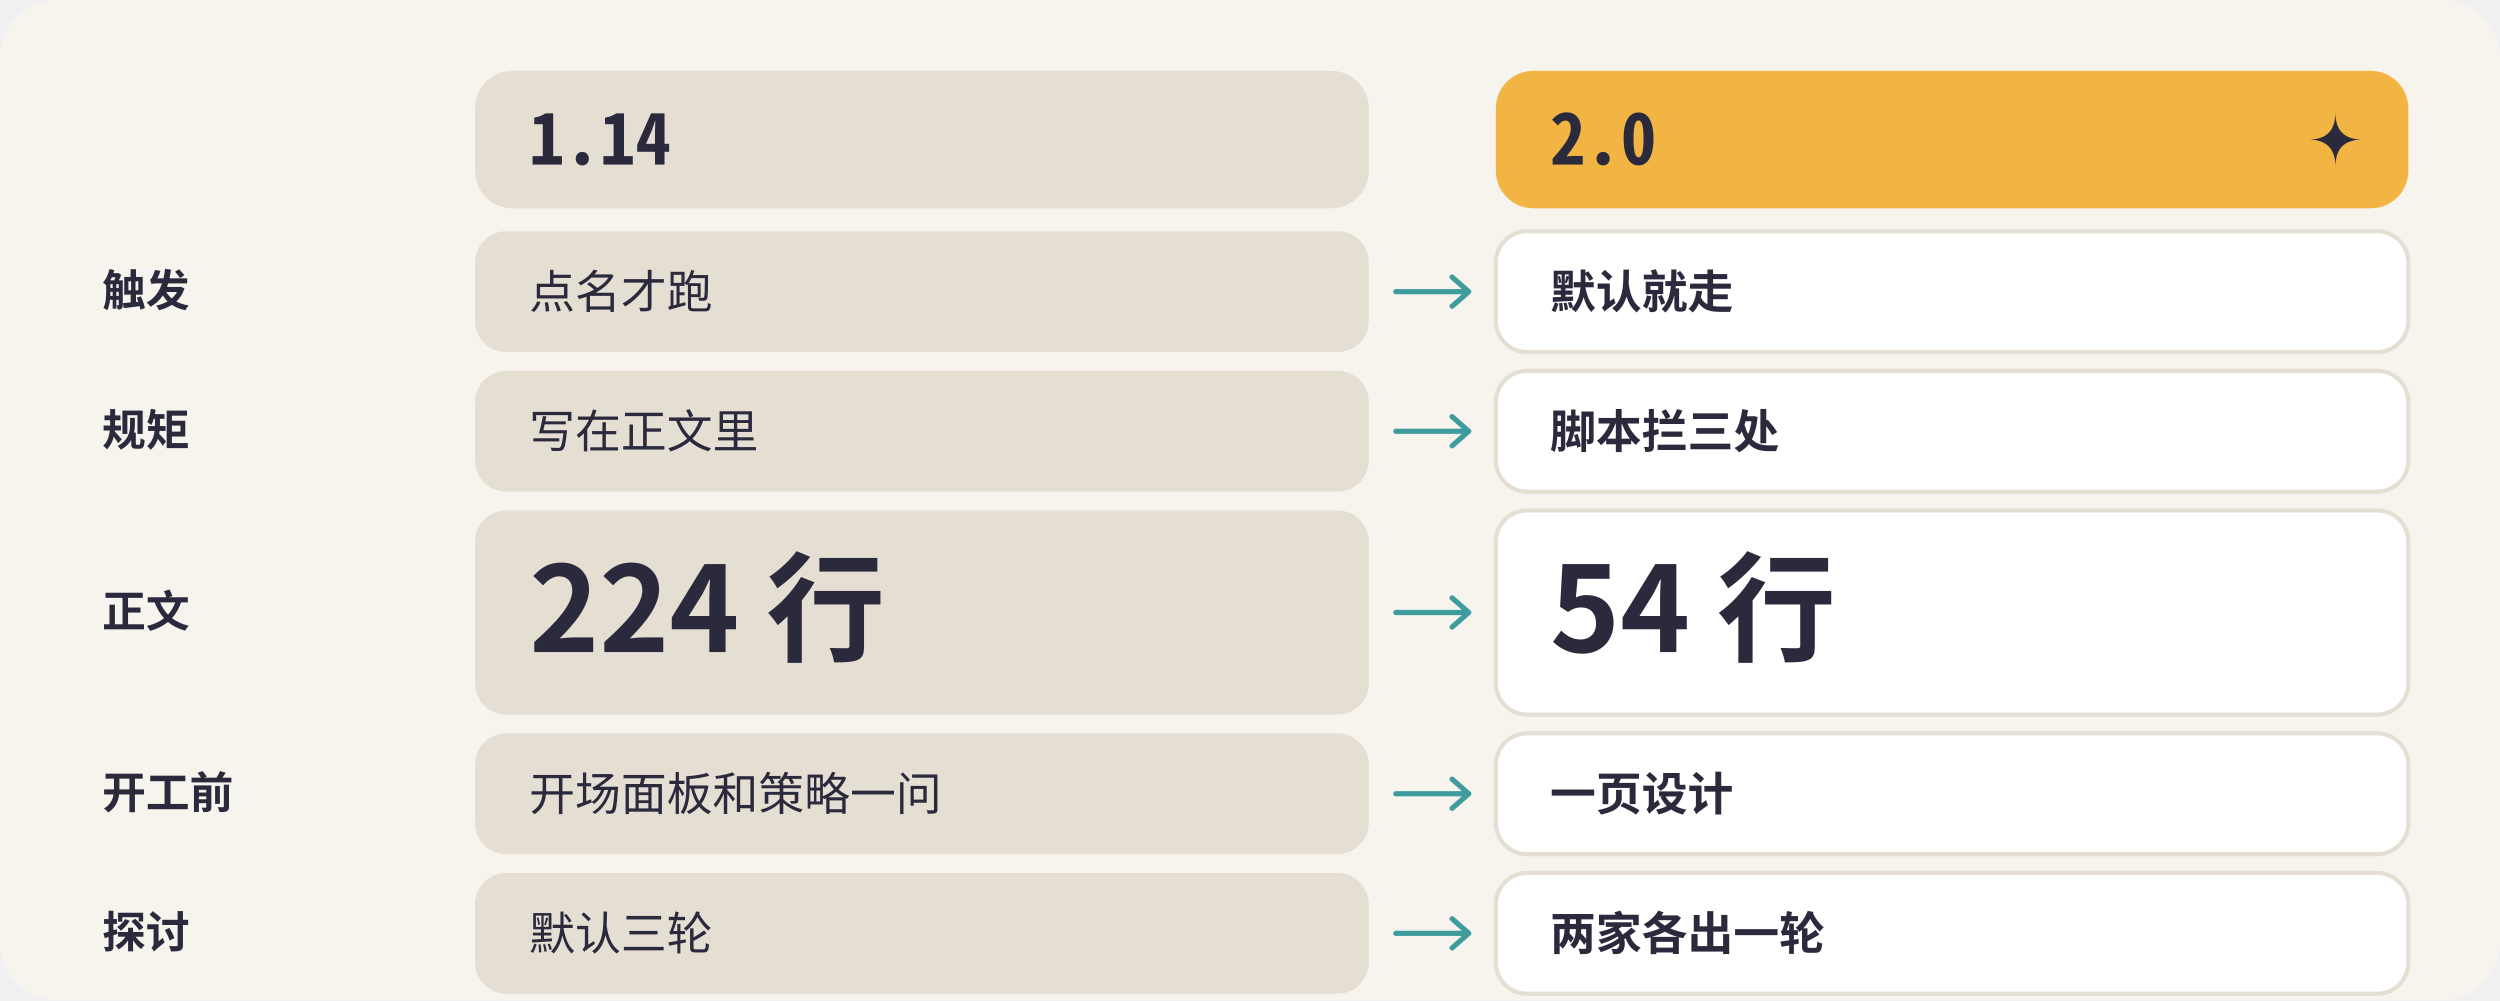
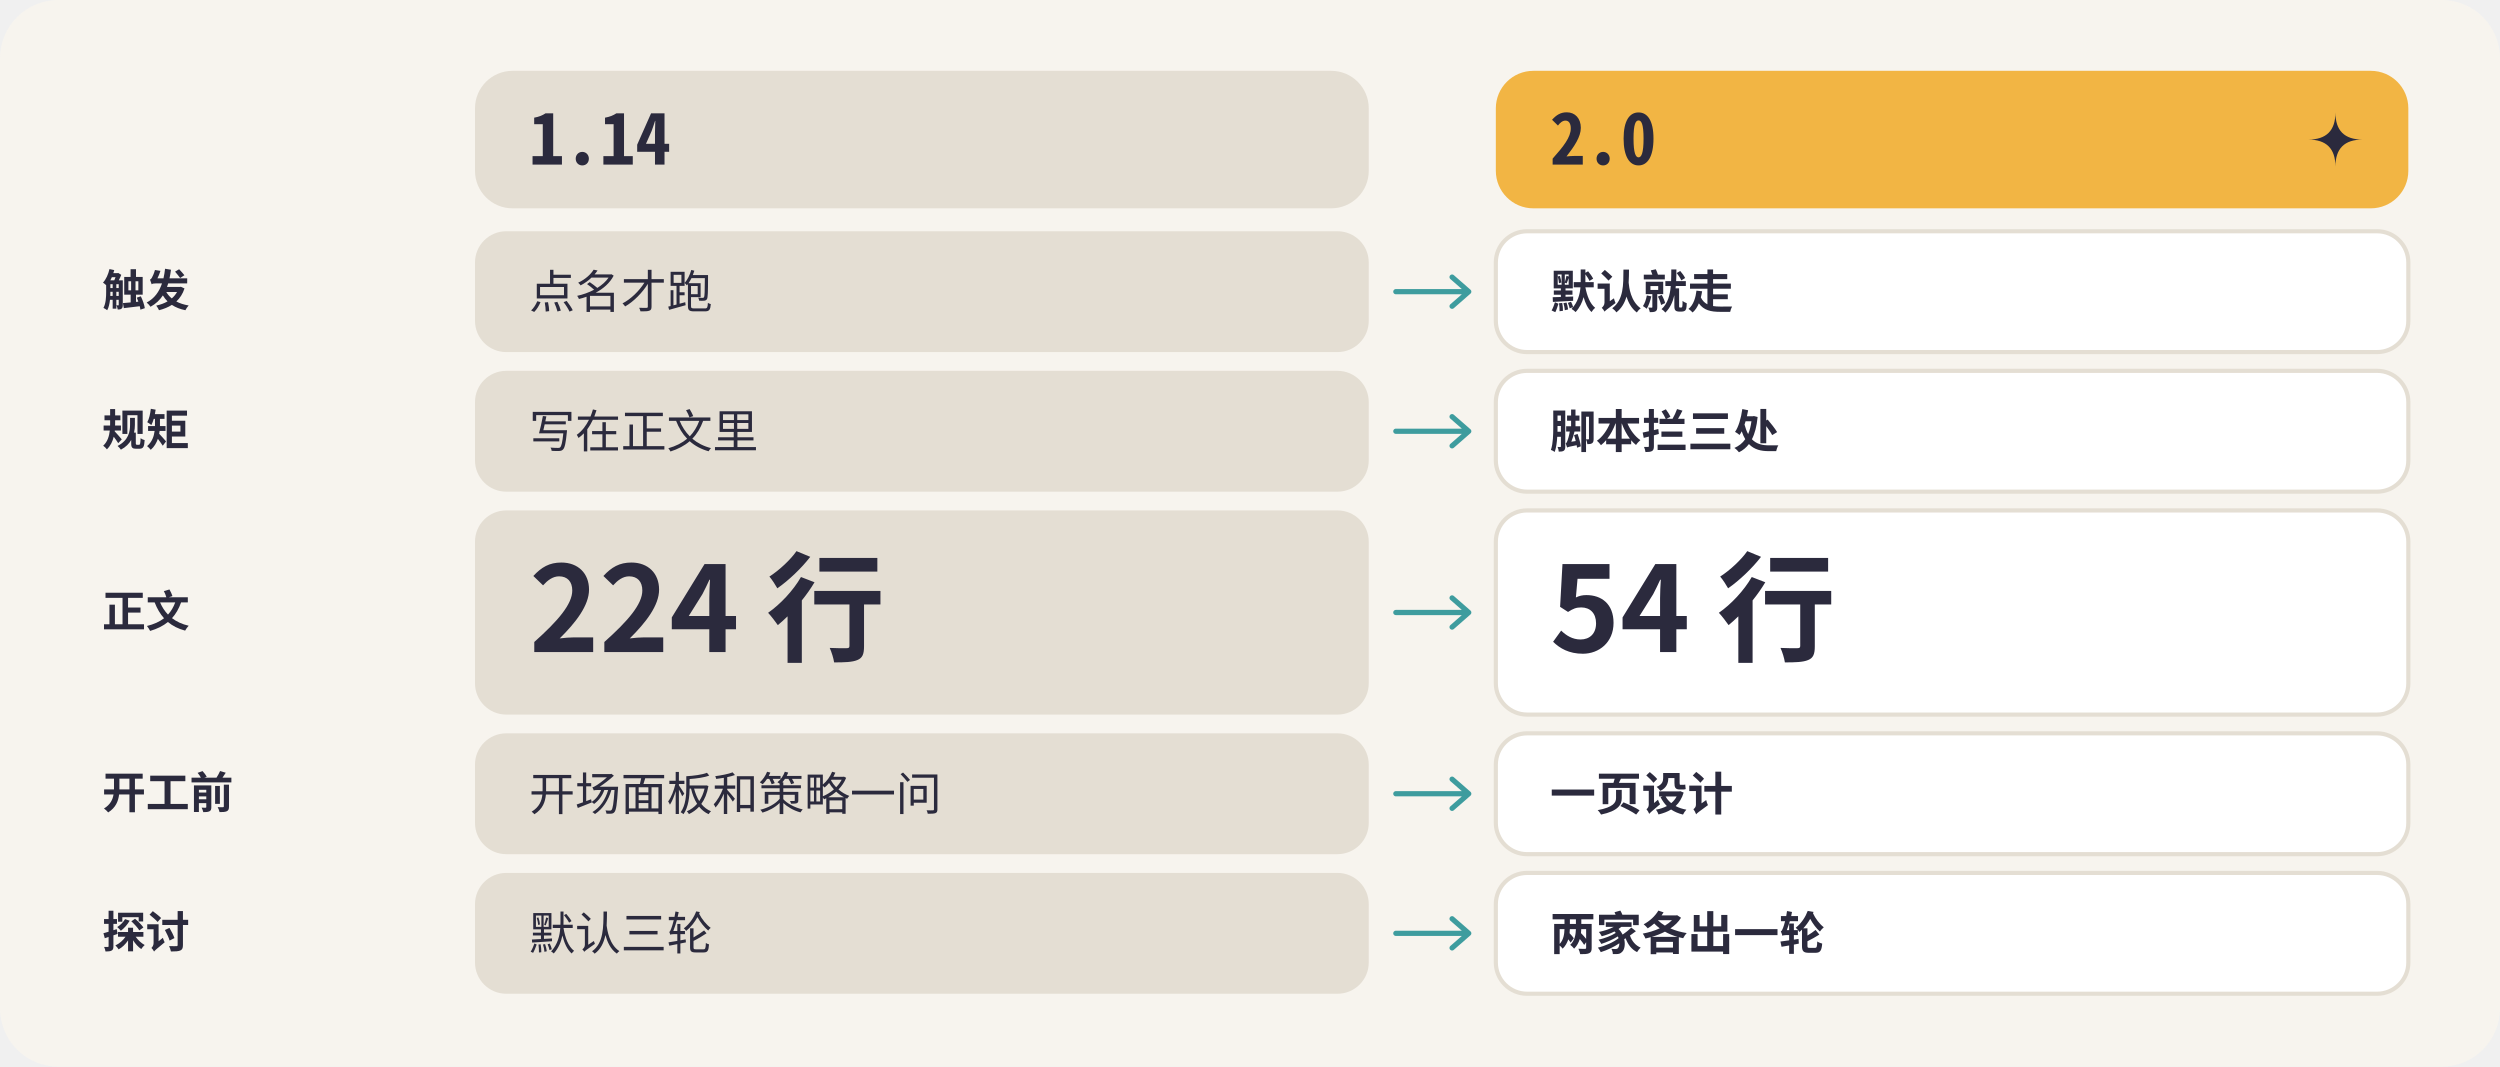
- <svg xmlns="http://www.w3.org/2000/svg" xml:lang="zh-CN" width="1200" height="480" viewBox="0 0 1200 480" role="img" aria-labelledby="title desc">
-   <rect id="base" x="0" y="0" width="1200" height="480" fill="#F7F4EE" rx="28" />
+ <svg xmlns="http://www.w3.org/2000/svg" xml:lang="zh-CN" width="1200" height="512" viewBox="0 0 1200 512" role="img" aria-labelledby="title desc">
+   <rect id="base" x="0" y="0" width="1200" height="512" fill="#F7F4EE" rx="28" />
  <rect id="before" x="228" y="34" width="429" height="66" fill="#E4DED3" rx="18" />
  <rect id="after" x="718" y="34" width="438" height="66" fill="#F2B544" rx="18" />
  <text data-card="before" x="254" y="79" font-size="34" font-weight="800" fill="#2B2A3D" text-anchor="start" font-family="ui-monospace, SFMono-Regular, Menlo, Consolas, monospace">1.14</text>
  <text data-card="after" x="744" y="79" font-size="34" font-weight="800" fill="#2B2A3D" text-anchor="start" font-family="ui-monospace, SFMono-Regular, Menlo, Consolas, monospace">2.0</text>
  <path d="M1121,54 Q1121,67 1134,67 Q1121,67 1121,80 Q1121,67 1108,67 Q1121,67 1121,54 Z" fill="#2B2A3D" />
  <rect id="label-0" x="34" y="111" width="184" height="58" fill="#F7F4EE" rx="0" />
  <rect id="before-0" x="228" y="111" width="429" height="58" fill="#E4DED3" rx="15" />
  <rect id="after-0" x="718" y="111" width="438" height="58" fill="#FFFFFF" rx="15" stroke="#E4DED3" stroke-width="2" />
  <text data-card="label-0" x="49" y="147.0" font-size="21" font-weight="700" fill="#2B2A3D" text-anchor="start" font-family="-apple-system, BlinkMacSystemFont, 'Segoe UI', 'PingFang SC', 'Hiragino Sans', 'Noto Sans CJK SC', sans-serif">触发</text>
  <path d="M670,140.0 H705 m-8,-7 l8,7 -8,7" fill="none" stroke="#3E9C9E" stroke-width="2.5" stroke-linecap="round" stroke-linejoin="round" />
  <text data-card="before-0" x="254" y="148.0" font-size="22" font-weight="500" fill="#2B2A3D" text-anchor="start" font-family="-apple-system, BlinkMacSystemFont, 'Segoe UI', 'PingFang SC', 'Hiragino Sans', 'Noto Sans CJK SC', sans-serif">点名才跑</text>
  <text data-card="after-0" x="744" y="148.0" font-size="22" font-weight="700" fill="#2B2A3D" text-anchor="start" font-family="-apple-system, BlinkMacSystemFont, 'Segoe UI', 'PingFang SC', 'Hiragino Sans', 'Noto Sans CJK SC', sans-serif">默认就走</text>
  <rect id="label-1" x="34" y="178" width="184" height="58" fill="#F7F4EE" rx="0" />
  <rect id="before-1" x="228" y="178" width="429" height="58" fill="#E4DED3" rx="15" />
  <rect id="after-1" x="718" y="178" width="438" height="58" fill="#FFFFFF" rx="15" stroke="#E4DED3" stroke-width="2" />
  <text data-card="label-1" x="49" y="214.0" font-size="21" font-weight="700" fill="#2B2A3D" text-anchor="start" font-family="-apple-system, BlinkMacSystemFont, 'Segoe UI', 'PingFang SC', 'Hiragino Sans', 'Noto Sans CJK SC', sans-serif">规矩</text>
  <path d="M670,207.0 H705 m-8,-7 l8,7 -8,7" fill="none" stroke="#3E9C9E" stroke-width="2.5" stroke-linecap="round" stroke-linejoin="round" />
  <text data-card="before-1" x="254" y="215.0" font-size="22" font-weight="500" fill="#2B2A3D" text-anchor="start" font-family="-apple-system, BlinkMacSystemFont, 'Segoe UI', 'PingFang SC', 'Hiragino Sans', 'Noto Sans CJK SC', sans-serif">写在正文里</text>
  <text data-card="after-1" x="744" y="215.0" font-size="22" font-weight="700" fill="#2B2A3D" text-anchor="start" font-family="-apple-system, BlinkMacSystemFont, 'Segoe UI', 'PingFang SC', 'Hiragino Sans', 'Noto Sans CJK SC', sans-serif">脚本拦三处</text>
  <rect id="label-2" x="34" y="245" width="184" height="98" fill="#F7F4EE" rx="0" />
  <rect id="before-2" x="228" y="245" width="429" height="98" fill="#E4DED3" rx="15" />
  <rect id="after-2" x="718" y="245" width="438" height="98" fill="#FFFFFF" rx="15" stroke="#E4DED3" stroke-width="2" />
  <text data-card="label-2" x="49" y="301.0" font-size="21" font-weight="700" fill="#2B2A3D" text-anchor="start" font-family="-apple-system, BlinkMacSystemFont, 'Segoe UI', 'PingFang SC', 'Hiragino Sans', 'Noto Sans CJK SC', sans-serif">正文</text>
  <path d="M670,294.0 H705 m-8,-7 l8,7 -8,7" fill="none" stroke="#3E9C9E" stroke-width="2.5" stroke-linecap="round" stroke-linejoin="round" />
  <text data-card="before-2" x="254" y="313.0" font-size="57" font-weight="750" fill="#2B2A3D" text-anchor="start" font-family="-apple-system, BlinkMacSystemFont, 'Segoe UI', 'PingFang SC', 'Hiragino Sans', 'Noto Sans CJK SC', sans-serif">224 行</text>
  <text data-card="after-2" x="744" y="313.0" font-size="57" font-weight="800" fill="#2B2A3D" text-anchor="start" font-family="-apple-system, BlinkMacSystemFont, 'Segoe UI', 'PingFang SC', 'Hiragino Sans', 'Noto Sans CJK SC', sans-serif">54 行</text>
  <rect id="label-3" x="34" y="352" width="184" height="58" fill="#F7F4EE" rx="0" />
  <rect id="before-3" x="228" y="352" width="429" height="58" fill="#E4DED3" rx="15" />
  <rect id="after-3" x="718" y="352" width="438" height="58" fill="#FFFFFF" rx="15" stroke="#E4DED3" stroke-width="2" />
  <text data-card="label-3" x="49" y="388.0" font-size="21" font-weight="700" fill="#2B2A3D" text-anchor="start" font-family="-apple-system, BlinkMacSystemFont, 'Segoe UI', 'PingFang SC', 'Hiragino Sans', 'Noto Sans CJK SC', sans-serif">开工前</text>
  <path d="M670,381.0 H705 m-8,-7 l8,7 -8,7" fill="none" stroke="#3E9C9E" stroke-width="2.5" stroke-linecap="round" stroke-linejoin="round" />
  <text data-card="before-3" x="254" y="389.0" font-size="22" font-weight="500" fill="#2B2A3D" text-anchor="start" font-family="-apple-system, BlinkMacSystemFont, 'Segoe UI', 'PingFang SC', 'Hiragino Sans', 'Noto Sans CJK SC', sans-serif">开场面板和策略一问</text>
  <text data-card="after-3" x="744" y="389.0" font-size="22" font-weight="700" fill="#2B2A3D" text-anchor="start" font-family="-apple-system, BlinkMacSystemFont, 'Segoe UI', 'PingFang SC', 'Hiragino Sans', 'Noto Sans CJK SC', sans-serif">一页设计</text>
  <rect id="label-4" x="34" y="419" width="184" height="58" fill="#F7F4EE" rx="0" />
  <rect id="before-4" x="228" y="419" width="429" height="58" fill="#E4DED3" rx="15" />
  <rect id="after-4" x="718" y="419" width="438" height="58" fill="#FFFFFF" rx="15" stroke="#E4DED3" stroke-width="2" />
  <text data-card="label-4" x="49" y="455.0" font-size="21" font-weight="700" fill="#2B2A3D" text-anchor="start" font-family="-apple-system, BlinkMacSystemFont, 'Segoe UI', 'PingFang SC', 'Hiragino Sans', 'Noto Sans CJK SC', sans-serif">探讨</text>
  <path d="M670,448.0 H705 m-8,-7 l8,7 -8,7" fill="none" stroke="#3E9C9E" stroke-width="2.5" stroke-linecap="round" stroke-linejoin="round" />
  <text data-card="before-4" x="254" y="456.0" font-size="22" font-weight="500" fill="#2B2A3D" text-anchor="start" font-family="-apple-system, BlinkMacSystemFont, 'Segoe UI', 'PingFang SC', 'Hiragino Sans', 'Noto Sans CJK SC', sans-serif">默认三轮</text>
  <text data-card="after-4" x="744" y="456.0" font-size="22" font-weight="700" fill="#2B2A3D" text-anchor="start" font-family="-apple-system, BlinkMacSystemFont, 'Segoe UI', 'PingFang SC', 'Hiragino Sans', 'Noto Sans CJK SC', sans-serif">两家各出一轮</text>
</svg>
